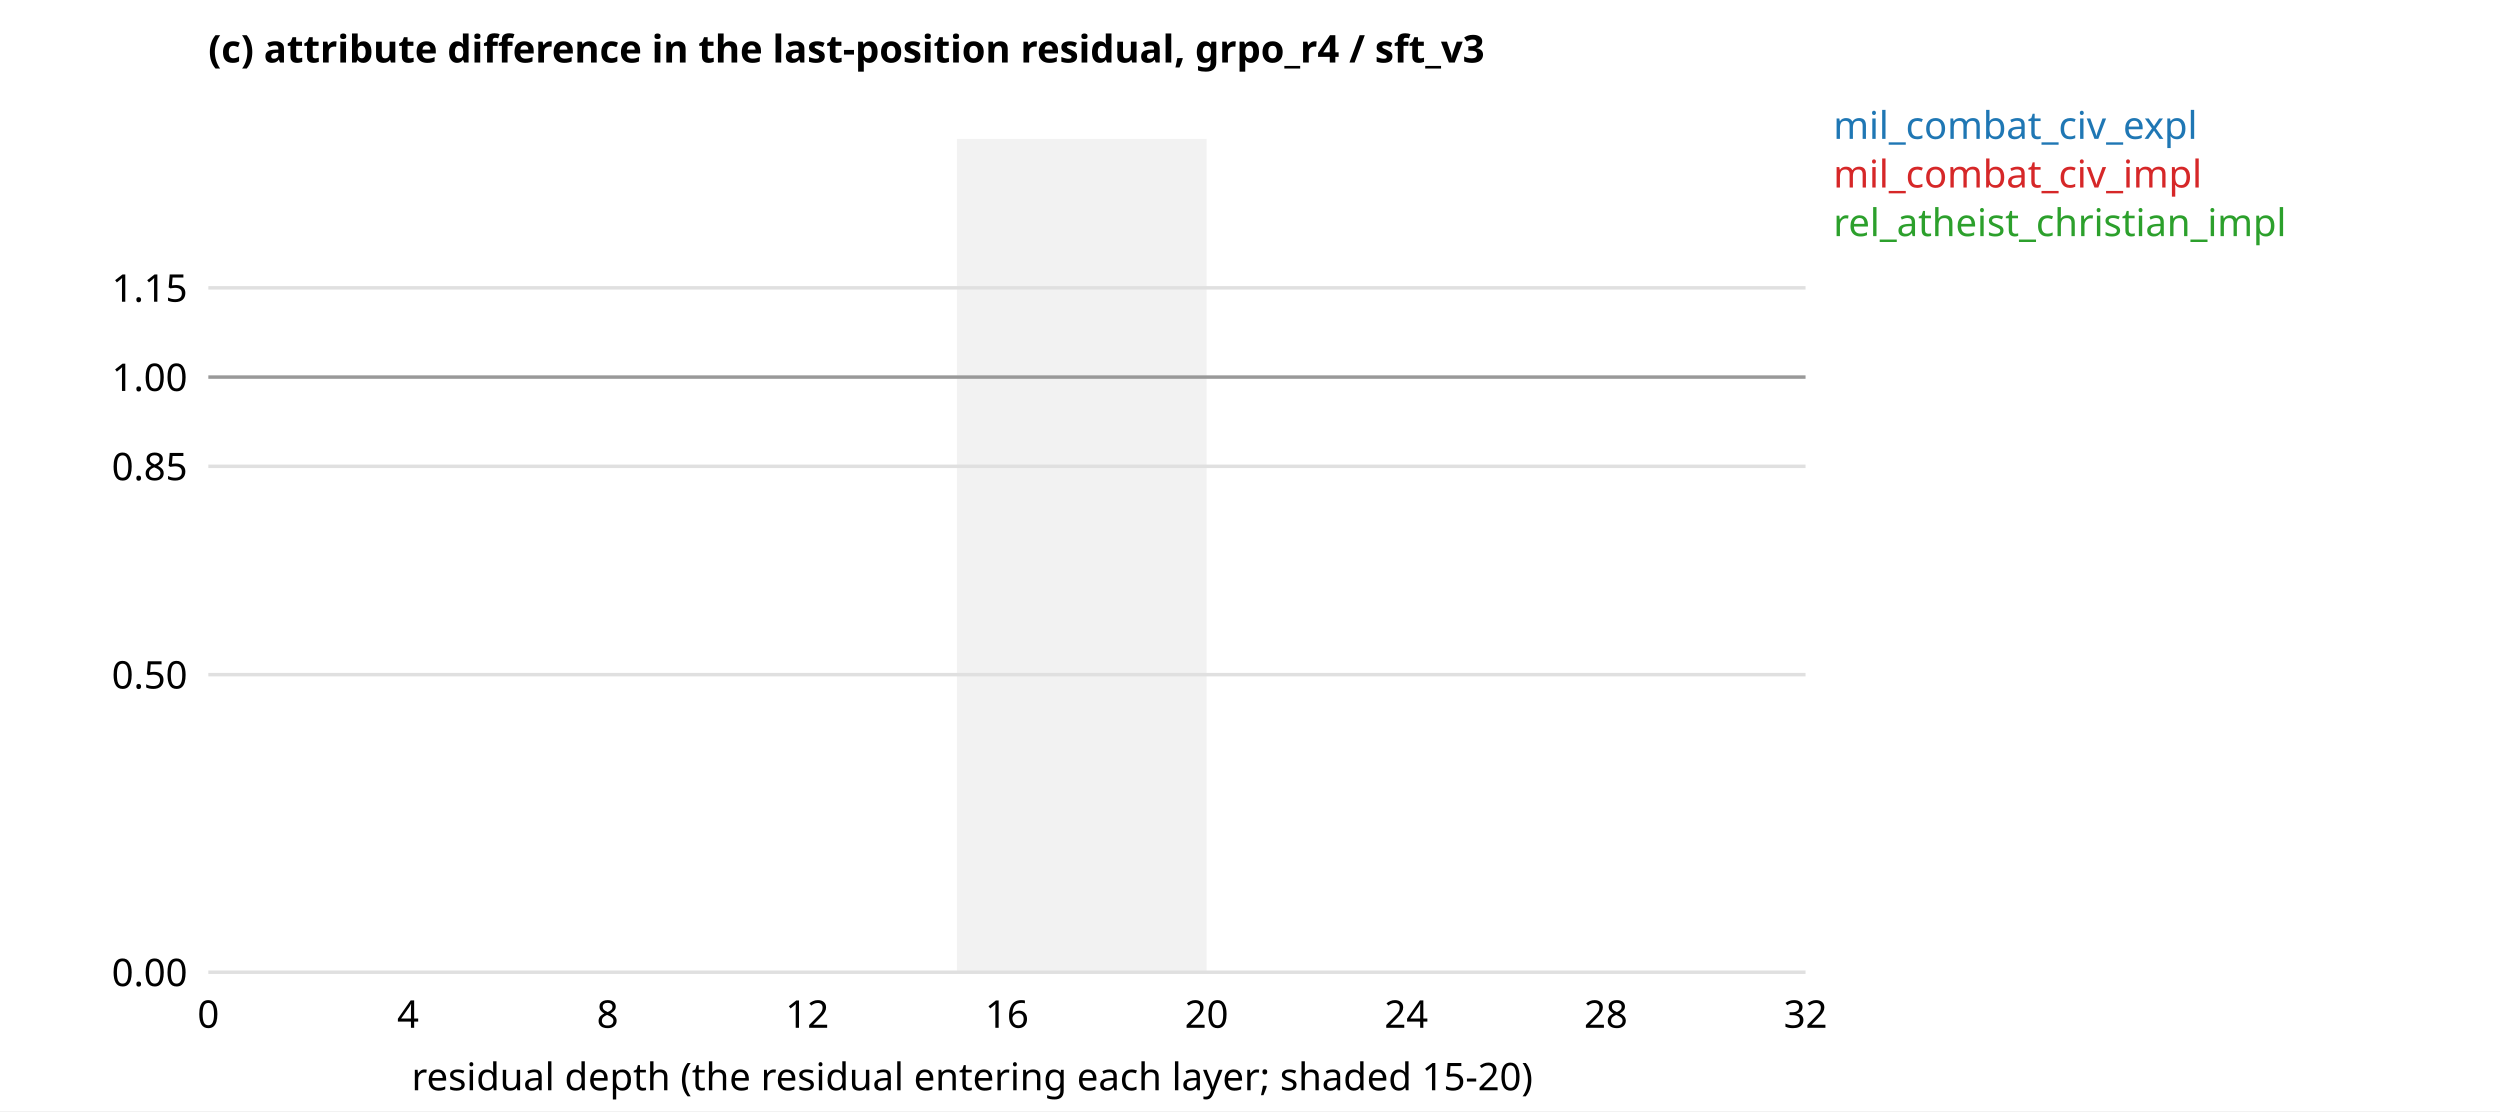
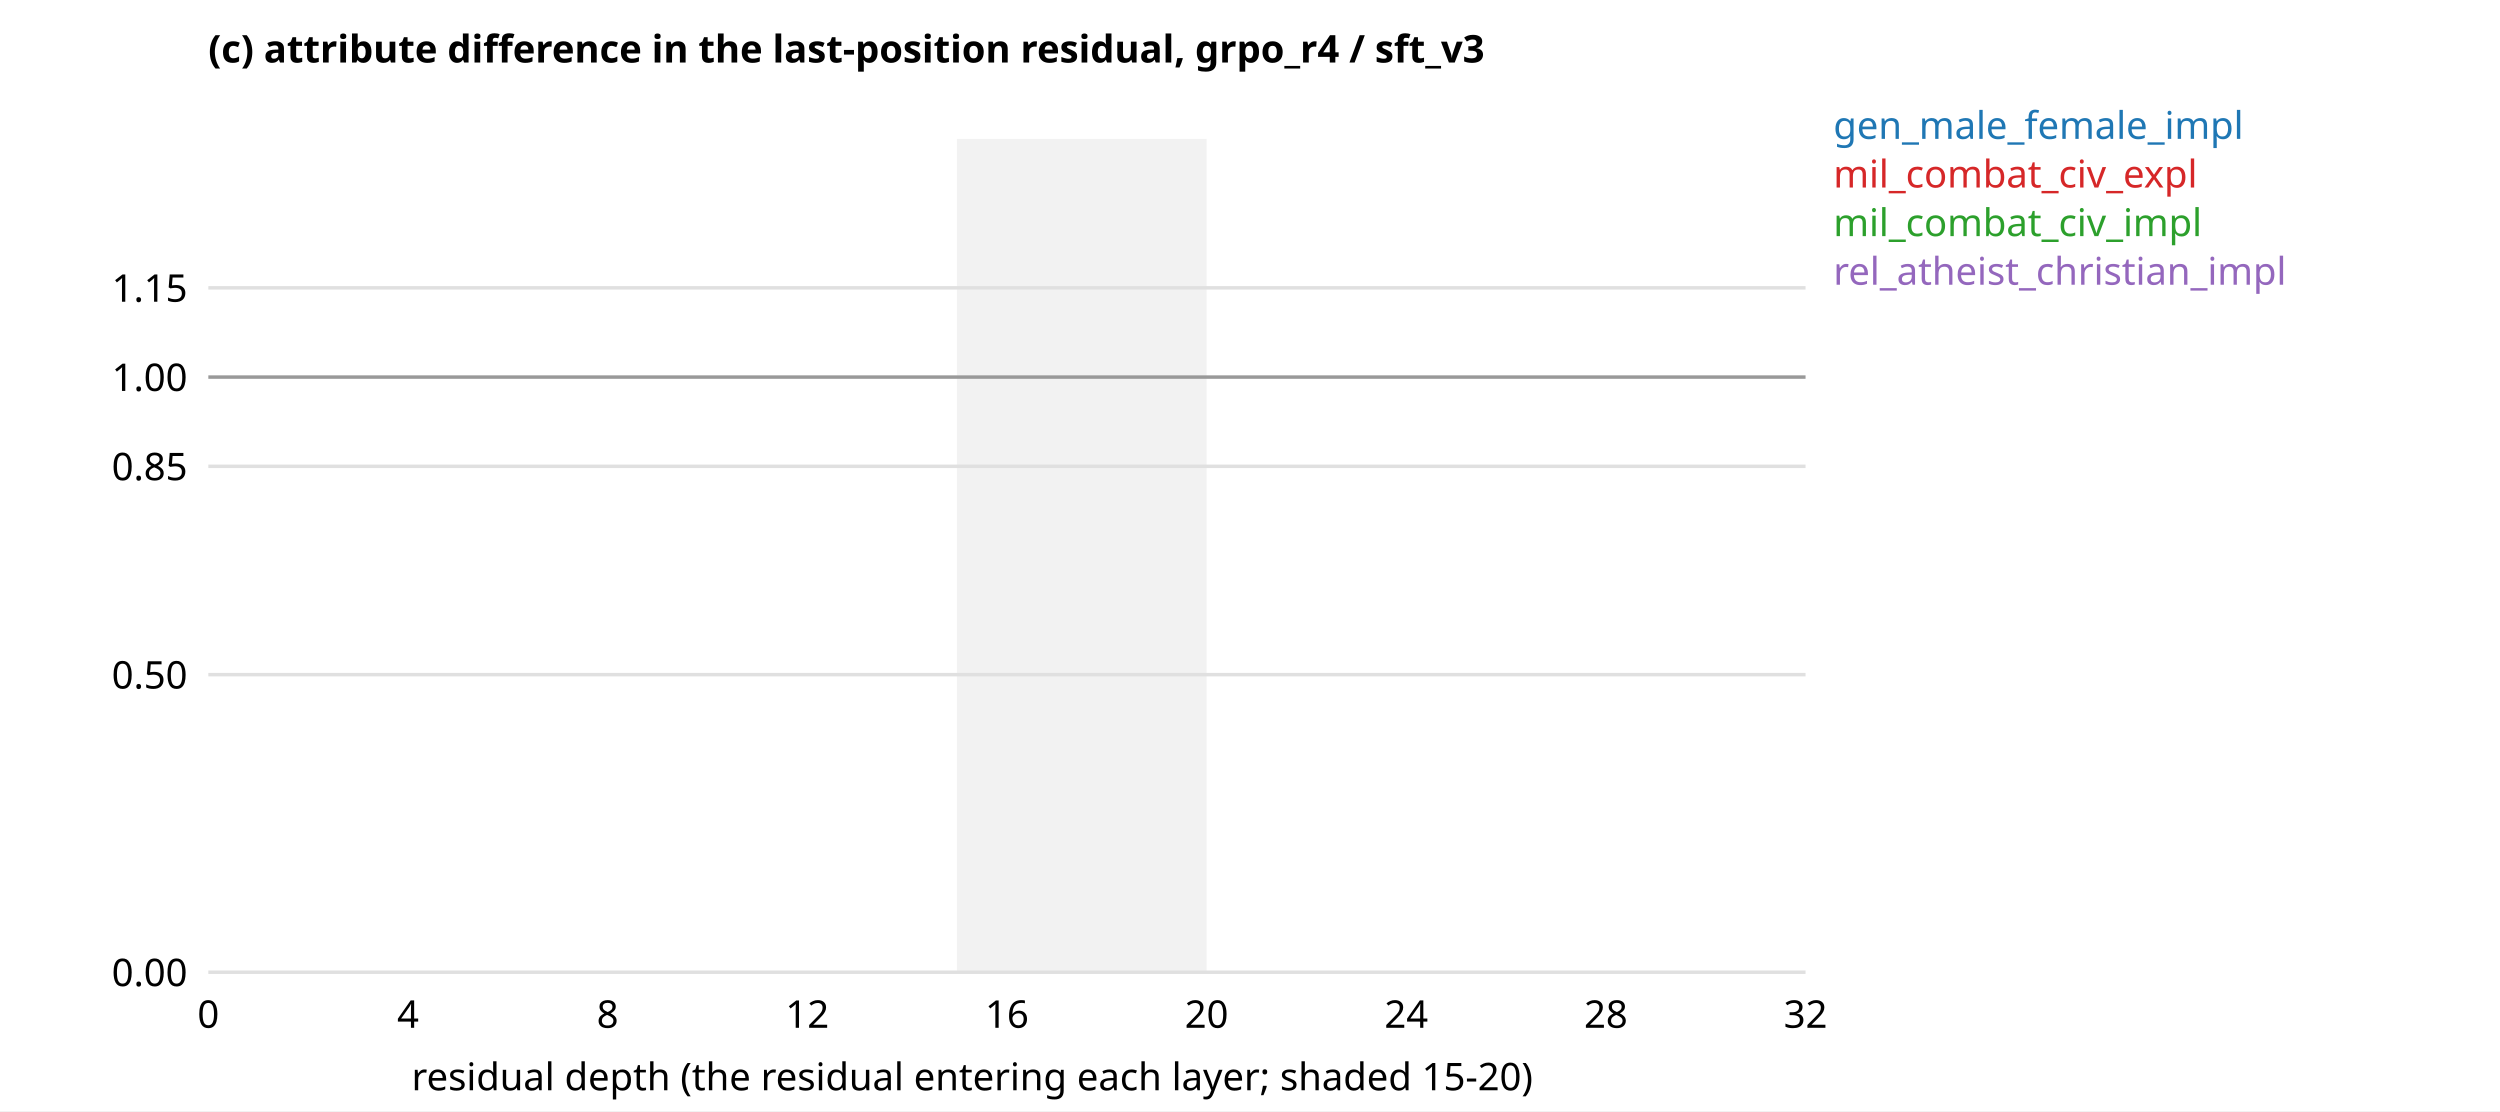
<svg xmlns="http://www.w3.org/2000/svg" width="720" height="320" font-family="sans-serif" font-size="11">
  <rect width="720" height="320" fill="white" />
  <text x="60" y="18" font-weight="bold">(c) attribute difference in the last-position residual, grpo_r4 / sft_v3</text>
  <rect x="275.6" y="40" width="71.9" height="240" fill="#f2f2f2" />
  <line x1="60" x2="520.0" y1="280.0" y2="280.0" stroke="#e0e0e0" />
  <text x="54" y="284.0" text-anchor="end">0.00</text>
  <line x1="60" x2="520.0" y1="194.3" y2="194.3" stroke="#e0e0e0" />
  <text x="54" y="198.3" text-anchor="end">0.50</text>
  <line x1="60" x2="520.0" y1="134.3" y2="134.3" stroke="#e0e0e0" />
  <text x="54" y="138.3" text-anchor="end">0.85</text>
  <line x1="60" x2="520.0" y1="108.6" y2="108.6" stroke="#999" />
  <text x="54" y="112.6" text-anchor="end">1.00</text>
  <line x1="60" x2="520.0" y1="82.9" y2="82.9" stroke="#e0e0e0" />
  <text x="54" y="86.9" text-anchor="end">1.15</text>
  <text x="60.0" y="296" text-anchor="middle">0</text>
  <text x="117.5" y="296" text-anchor="middle">4</text>
  <text x="175.0" y="296" text-anchor="middle">8</text>
  <text x="232.5" y="296" text-anchor="middle">12</text>
  <text x="290.0" y="296" text-anchor="middle">16</text>
  <text x="347.5" y="296" text-anchor="middle">20</text>
  <text x="405.0" y="296" text-anchor="middle">24</text>
  <text x="462.5" y="296" text-anchor="middle">28</text>
  <text x="520.0" y="296" text-anchor="middle">32</text>
-   <polyline points="60.0,nan 74.4,109.4 88.8,107.2 103.1,108.7 117.5,110.8 131.9,108.4 146.2,108.0 160.6,107.4 175.0,110.1 189.4,109.8 203.8,112.3 218.1,111.7 232.5,113.7 246.9,113.2 261.2,112.9 275.6,112.9 290.0,111.0 304.4,111.1 318.8,109.9 333.1,109.5 347.5,106.7 361.9,106.4 376.2,106.3 390.6,105.7 405.0,104.2 419.4,102.8 433.8,101.2 448.1,102.1 462.5,102.1 476.9,102.7 491.2,103.6 505.6,106.1 520.0,111.7" fill="none" stroke="#1f77b4" stroke-width="1.5" />
-   <text x="528.0" y="40" fill="#1f77b4">mil_combat_civ_expl</text>
-   <polyline points="60.0,nan 74.4,107.1 88.8,109.5 103.1,109.1 117.5,107.5 131.9,107.7 146.2,109.8 160.6,110.6 175.0,113.4 189.4,109.8 203.8,109.8 218.1,112.2 232.5,112.9 246.9,114.5 261.2,114.0 275.6,113.8 290.0,112.6 304.4,113.1 318.8,113.0 333.1,113.8 347.5,112.3 361.9,113.6 376.2,114.4 390.6,114.1 405.0,113.6 419.4,112.6 433.8,111.2 448.1,112.7 462.5,109.6 476.9,109.6 491.2,110.8 505.6,112.9 520.0,116.3" fill="none" stroke="#d62728" stroke-width="1.5" />
-   <text x="528.0" y="54" fill="#d62728">mil_combat_civ_impl</text>
-   <polyline points="60.0,nan 74.4,109.8 88.8,108.9 103.1,107.6 117.5,104.0 131.9,103.1 146.2,103.4 160.6,106.2 175.0,107.5 189.4,105.5 203.8,106.9 218.1,108.3 232.5,110.6 246.9,109.9 261.2,109.9 275.6,109.3 290.0,107.0 304.4,106.6 318.8,106.2 333.1,105.9 347.5,104.5 361.9,104.5 376.2,104.5 390.6,103.3 405.0,100.1 419.4,98.2 433.8,96.7 448.1,97.6 462.5,92.8 476.9,92.9 491.2,93.8 505.6,95.1 520.0,98.3" fill="none" stroke="#2ca02c" stroke-width="1.5" />
-   <text x="528.0" y="68" fill="#2ca02c">rel_atheist_christian_impl</text>
+   <polyline points="60.0,nan 74.4,109.4 88.8,107.7 103.1,110.8 117.5,107.7 131.9,108.9 146.2,107.3 160.6,107.5 175.0,106.8 189.4,110.0 203.8,110.7 218.1,109.5 232.5,112.6 246.9,114.0 261.2,113.4 275.6,112.3 290.0,111.2 304.4,111.5 318.8,110.5 333.1,109.8 347.5,109.1 361.9,109.4 376.2,109.4 390.6,108.2 405.0,98.6 419.4,97.3 433.8,98.1 448.1,97.0 462.5,95.6 476.9,101.6 491.2,103.0 505.6,104.7 520.0,108.0" fill="none" stroke="#1f77b4" stroke-width="1.5" />
+   <text x="528.0" y="40" fill="#1f77b4">gen_male_female_impl</text>
+   <polyline points="60.0,nan 74.4,109.4 88.8,107.2 103.1,108.7 117.5,110.8 131.9,108.4 146.2,108.0 160.6,107.4 175.0,110.1 189.4,109.8 203.8,112.3 218.1,111.7 232.5,113.7 246.9,113.2 261.2,112.9 275.6,112.9 290.0,111.0 304.4,111.1 318.8,109.9 333.1,109.5 347.5,106.7 361.9,106.4 376.2,106.3 390.6,105.7 405.0,104.2 419.4,102.8 433.8,101.2 448.1,102.1 462.5,102.1 476.9,102.7 491.2,103.6 505.6,106.1 520.0,111.7" fill="none" stroke="#d62728" stroke-width="1.5" />
+   <text x="528.0" y="54" fill="#d62728">mil_combat_civ_expl</text>
+   <polyline points="60.0,nan 74.4,107.1 88.8,109.5 103.1,109.1 117.5,107.5 131.9,107.7 146.2,109.8 160.6,110.6 175.0,113.4 189.4,109.8 203.8,109.8 218.1,112.2 232.5,112.9 246.9,114.5 261.2,114.0 275.6,113.8 290.0,112.6 304.4,113.1 318.8,113.0 333.1,113.8 347.5,112.3 361.9,113.6 376.2,114.4 390.6,114.1 405.0,113.6 419.4,112.6 433.8,111.2 448.1,112.7 462.5,109.6 476.9,109.6 491.2,110.8 505.6,112.9 520.0,116.3" fill="none" stroke="#2ca02c" stroke-width="1.5" />
+   <text x="528.0" y="68" fill="#2ca02c">mil_combat_civ_impl</text>
+   <polyline points="60.0,nan 74.4,109.8 88.8,108.9 103.1,107.6 117.5,104.0 131.9,103.1 146.2,103.4 160.6,106.2 175.0,107.5 189.4,105.5 203.8,106.9 218.1,108.3 232.5,110.6 246.9,109.9 261.2,109.9 275.6,109.3 290.0,107.0 304.4,106.6 318.8,106.2 333.1,105.9 347.5,104.5 361.9,104.5 376.2,104.5 390.6,103.3 405.0,100.1 419.4,98.2 433.8,96.7 448.1,97.6 462.5,92.8 476.9,92.9 491.2,93.8 505.6,95.1 520.0,98.3" fill="none" stroke="#9467bd" stroke-width="1.5" />
+   <text x="528.0" y="82" fill="#9467bd">rel_atheist_christian_impl</text>
  <text x="280.0" y="314" text-anchor="middle">residual depth (the residual entering each layer; shaded 15-20)</text>
</svg>
